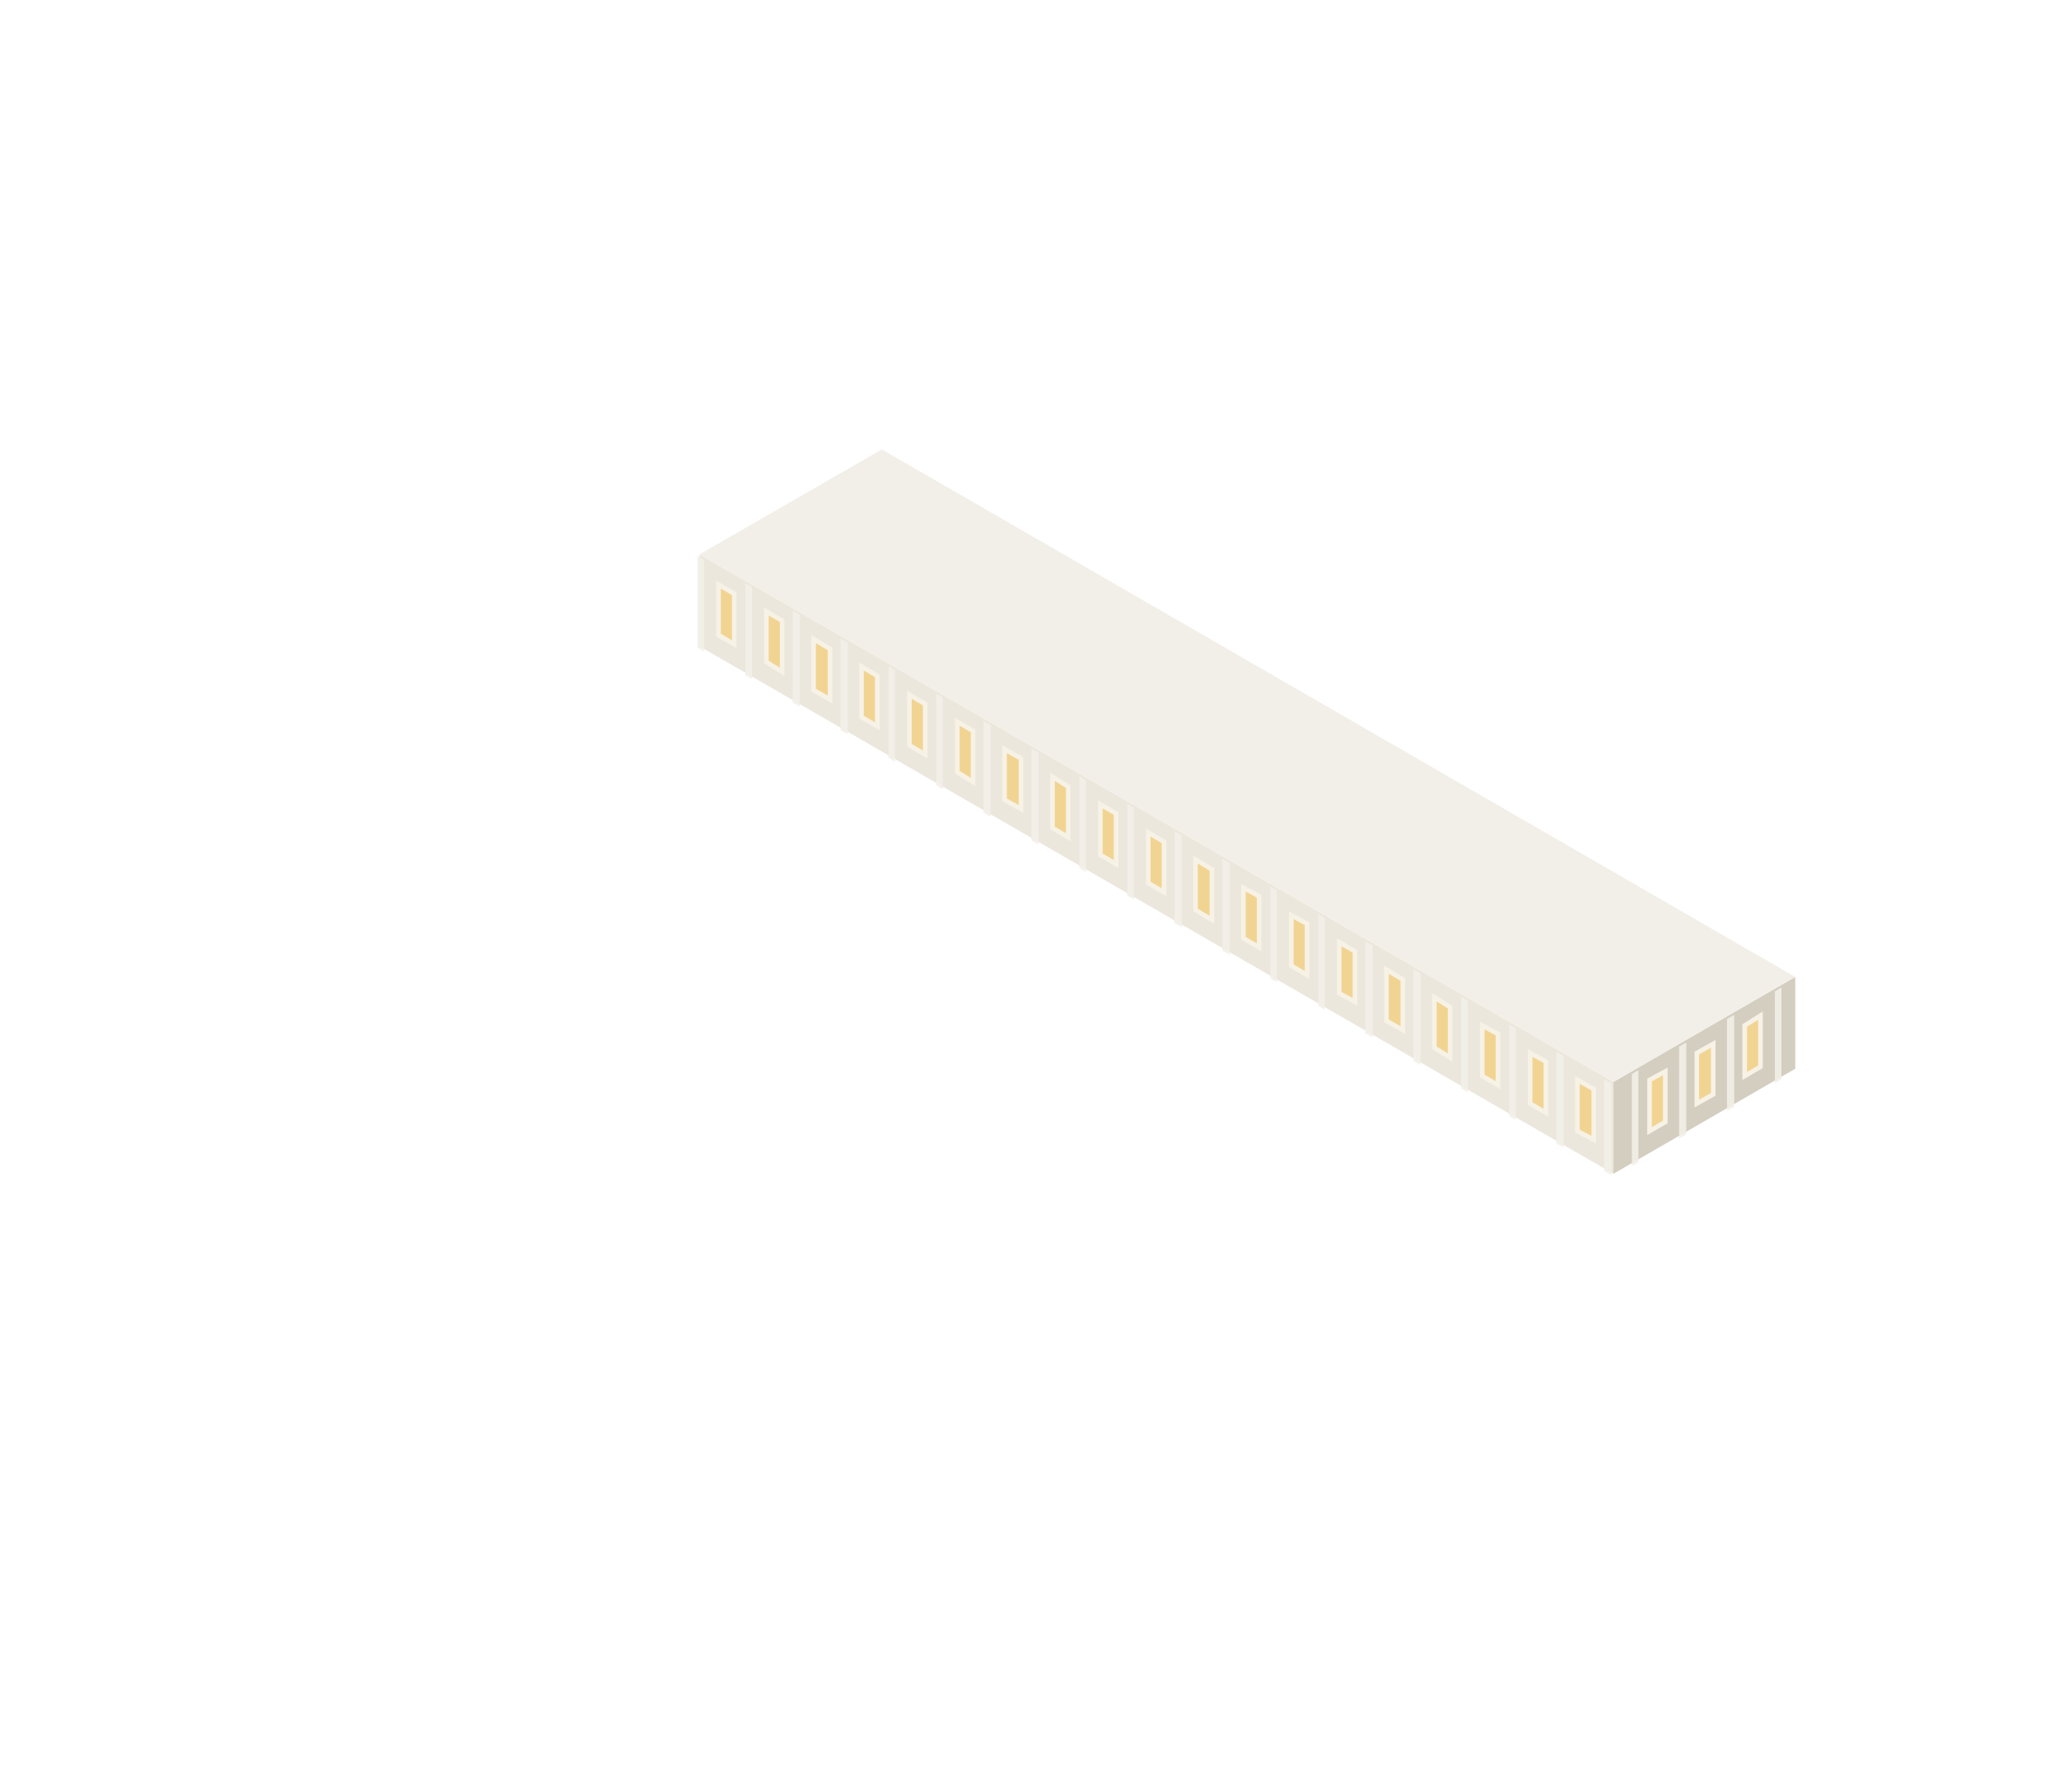
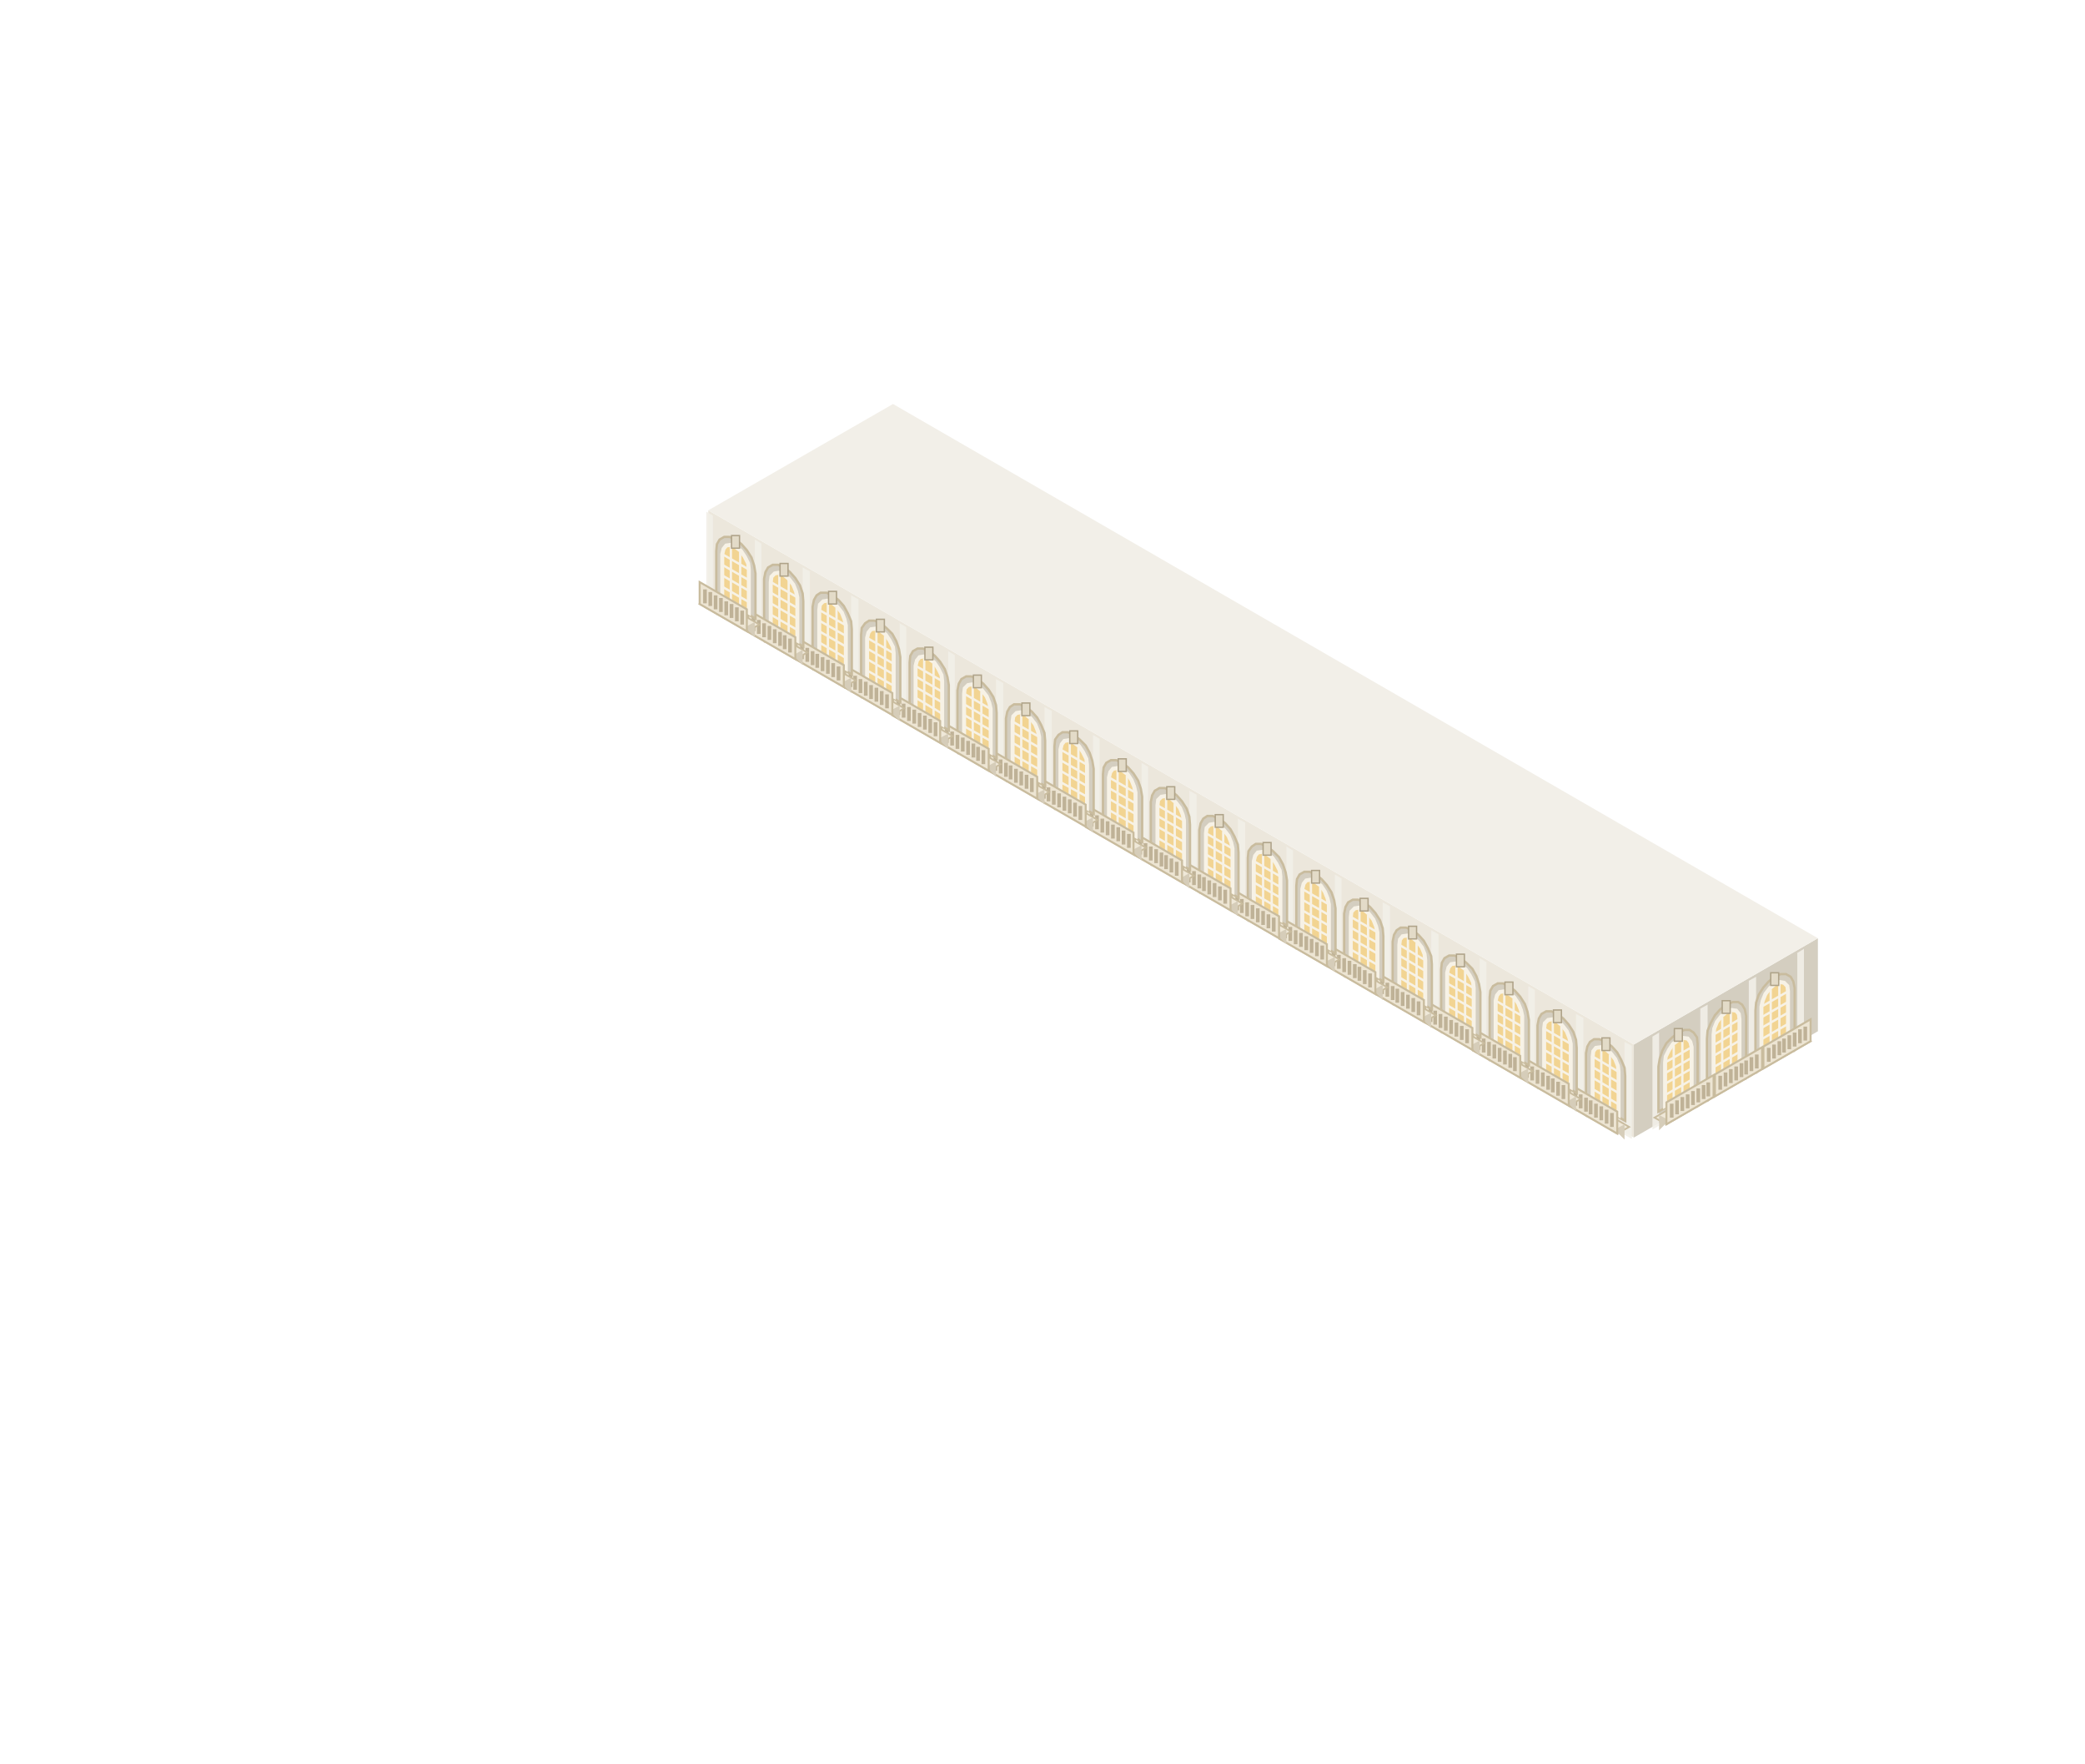
- <svg xmlns="http://www.w3.org/2000/svg" viewBox="7.5 -4.4 313.8 273.1" width="627.6" height="546.2">
+ <svg xmlns="http://www.w3.org/2000/svg" viewBox="7.5 3.3 313.8 265.4" width="627.6" height="530.8">
  <defs>
    <linearGradient id="iso-lit-glow" x1="0" y1="0" x2="0" y2="1">
      <stop offset="0" stop-color="#FFFFFF" stop-opacity="0.75" />
      <stop offset="1" stop-color="#FFFFFF" stop-opacity="0" />
    </linearGradient>
    <linearGradient id="iso-lit-l" x1="0" y1="0" x2="0" y2="1">
      <stop offset="0" stop-color="#FFF7DC" />
      <stop offset="1" stop-color="#FFD47E" />
    </linearGradient>
    <linearGradient id="iso-lit-r" x1="0" y1="0" x2="0" y2="1">
      <stop offset="0" stop-color="#FBE2A2" />
      <stop offset="1" stop-color="#ECB65A" />
    </linearGradient>
  </defs>
  <polygon points="253.4,174.5 114.1,94.1 114.1,80.1 253.4,160.5" fill="#ECE7DC" />
  <polygon points="253.1,174.7 252,174.1 252,160.1 253.1,160.7" fill="#F2EFE8" opacity="0.9" />
  <polygon points="245.8,170.5 244.7,169.9 244.7,155.9 245.8,156.5" fill="#F2EFE8" opacity="0.9" />
  <polygon points="238.5,166.3 237.5,165.7 237.5,151.7 238.5,152.3" fill="#F2EFE8" opacity="0.9" />
  <polygon points="231.2,162.1 230.2,161.5 230.2,147.5 231.2,148.1" fill="#F2EFE8" opacity="0.9" />
  <polygon points="224,157.9 222.9,157.3 222.9,143.3 224,143.9" fill="#F2EFE8" opacity="0.9" />
  <polygon points="216.7,153.7 215.6,153.1 215.6,139.1 216.7,139.7" fill="#F2EFE8" opacity="0.9" />
  <polygon points="209.4,149.5 208.4,148.9 208.4,134.9 209.4,135.5" fill="#F2EFE8" opacity="0.9" />
  <polygon points="202.1,145.3 201.1,144.7 201.1,130.7 202.1,131.3" fill="#F2EFE8" opacity="0.9" />
  <polygon points="194.9,141.1 193.8,140.5 193.8,126.5 194.9,127.1" fill="#F2EFE8" opacity="0.9" />
  <polygon points="187.6,136.9 186.5,136.3 186.5,122.3 187.6,122.9" fill="#F2EFE8" opacity="0.9" />
  <polygon points="180.3,132.7 179.3,132.1 179.3,118.1 180.3,118.7" fill="#F2EFE8" opacity="0.9" />
  <polygon points="173,128.5 172,127.9 172,113.9 173,114.5" fill="#F2EFE8" opacity="0.9" />
  <polygon points="165.8,124.3 164.7,123.7 164.7,109.7 165.8,110.3" fill="#F2EFE8" opacity="0.9" />
  <polygon points="158.5,120.1 157.4,119.5 157.4,105.5 158.5,106.1" fill="#F2EFE8" opacity="0.9" />
  <polygon points="151.2,115.9 150.2,115.3 150.2,101.3 151.2,101.9" fill="#F2EFE8" opacity="0.9" />
  <polygon points="143.9,111.7 142.9,111.1 142.9,97.1 143.9,97.7" fill="#F2EFE8" opacity="0.9" />
  <polygon points="136.7,107.5 135.6,106.9 135.6,92.9 136.7,93.5" fill="#F2EFE8" opacity="0.9" />
  <polygon points="129.4,103.3 128.3,102.7 128.3,88.7 129.4,89.3" fill="#F2EFE8" opacity="0.9" />
  <polygon points="122.1,99.1 121.1,98.5 121.1,84.5 122.1,85.1" fill="#F2EFE8" opacity="0.9" />
  <polygon points="114.8,94.9 113.8,94.3 113.8,80.3 114.8,80.9" fill="#F2EFE8" opacity="0.9" />
-   <polygon points="250.4,169.3 247.9,168 247.9,160.2 250.4,161.6" fill="#F2D492" stroke="#F7F2E6" stroke-width="0.7" />
-   <polygon points="243.1,165.2 240.7,163.8 240.7,156.1 243.1,157.4" fill="#F2D492" stroke="#F7F2E6" stroke-width="0.7" />
-   <polygon points="235.8,161 233.4,159.6 233.4,151.9 235.8,153.2" fill="#F2D492" stroke="#F7F2E6" stroke-width="0.7" />
-   <polygon points="228.5,156.8 226.1,155.3 226.1,147.6 228.5,149.1" fill="#F2D492" stroke="#F7F2E6" stroke-width="0.7" />
-   <polygon points="221.3,152.6 218.8,151.2 218.8,143.4 221.3,144.9" fill="#F2D492" stroke="#F7F2E6" stroke-width="0.7" />
-   <polygon points="214,148.3 211.6,147 211.6,139.2 214,140.6" fill="#F2D492" stroke="#F7F2E6" stroke-width="0.7" />
-   <polygon points="206.7,144.2 204.3,142.8 204.3,135.1 206.7,136.4" fill="#F2D492" stroke="#F7F2E6" stroke-width="0.7" />
-   <polygon points="199.4,140 197,138.6 197,130.9 199.4,132.2" fill="#F2D492" stroke="#F7F2E6" stroke-width="0.7" />
-   <polygon points="192.2,135.8 189.7,134.3 189.7,126.6 192.2,128.1" fill="#F2D492" stroke="#F7F2E6" stroke-width="0.7" />
-   <polygon points="184.9,131.6 182.5,130.2 182.5,122.5 184.9,123.9" fill="#F2D492" stroke="#F7F2E6" stroke-width="0.7" />
-   <polygon points="177.6,127.3 175.2,125.9 175.2,118.2 177.6,119.6" fill="#F2D492" stroke="#F7F2E6" stroke-width="0.7" />
-   <polygon points="170.3,123.2 167.9,121.8 167.9,114 170.3,115.5" fill="#F2D492" stroke="#F7F2E6" stroke-width="0.7" />
-   <polygon points="163.1,118.9 160.6,117.5 160.6,109.8 163.1,111.2" fill="#F2D492" stroke="#F7F2E6" stroke-width="0.7" />
-   <polygon points="155.8,114.8 153.4,113.3 153.4,105.6 155.8,107" fill="#F2D492" stroke="#F7F2E6" stroke-width="0.7" />
-   <polygon points="148.5,110.6 146.1,109.2 146.1,101.5 148.5,102.9" fill="#F2D492" stroke="#F7F2E6" stroke-width="0.7" />
-   <polygon points="141.2,106.3 138.8,104.9 138.8,97.2 141.2,98.6" fill="#F2D492" stroke="#F7F2E6" stroke-width="0.7" />
-   <polygon points="134,102.2 131.5,100.8 131.5,93 134,94.5" fill="#F2D492" stroke="#F7F2E6" stroke-width="0.7" />
-   <polygon points="126.7,98 124.3,96.5 124.3,88.8 126.7,90.2" fill="#F2D492" stroke="#F7F2E6" stroke-width="0.7" />
-   <polygon points="119.4,93.8 117,92.4 117,84.7 119.4,86.1" fill="#F2D492" stroke="#F7F2E6" stroke-width="0.7" />
+   <polygon points="252.1,172 246.2,168.6 246.2,161.8 246.4,160.8 246.8,160.1 247.4,159.7 248.2,159.7 249.2,160.1 250.1,160.8 250.9,161.7 251.5,162.8 252,164 252.1,165.2" fill="#D4CEC0" stroke="#C9BC9E" stroke-width="0.35" />
+   <polygon points="251.1,171.1 247.2,168.8 247.2,162.3 247.3,161.5 247.7,161 248.4,160.9 249.2,161.2 249.9,161.8 250.6,162.7 251,163.7 251.1,164.6" fill="#F2D492" stroke="#F7F2E6" stroke-width="0.6" />
+   <path d="M249.8 170.3V162M248.5 169.5V161.2M251.1 169.5L247.2 167.2M251.1 167.8L247.2 165.5M251.1 166.2L247.2 163.9M251.1 164.6L247.2 162.3" stroke="#F7F2E6" stroke-width="0.35" />
+   <rect x="248.6" y="159.5" width="1.2" height="1.9" fill="#E3DBC8" stroke="#AFA389" stroke-width="0.2" />
+   <polygon points="252.7,172.9 245.6,168.8 243.8,169.8 250.9,173.9" fill="#EFE8D8" stroke="#C9BC9E" stroke-width="0.25" />
+   <polygon points="250.5,173.3 252,172.5 252,174.8" fill="#D6CDB9" />
+   <polygon points="244.8,170 246.3,169.2 246.3,171.5" fill="#D6CDB9" />
+   <polygon points="250.9,173.9 243.8,169.8 243.8,166.5 250.9,170.6" fill="#EDE5D3" stroke="#C9BC9E" stroke-width="0.3" />
+   <path d="M250.1 172.9V170.8M249.3 172.4V170.3M248.5 171.9V169.8M247.7 171.5V169.4M246.9 171V168.9M246.2 170.6V168.5M245.4 170.1V168M244.6 169.7V167.6" stroke="#BFB297" stroke-width="0.55" />
+   <polygon points="244.8,167.8 238.9,164.4 238.9,157.6 239.1,156.6 239.5,155.9 240.2,155.5 241,155.5 241.9,155.9 242.8,156.6 243.6,157.5 244.3,158.6 244.7,159.8 244.8,161" fill="#D4CEC0" stroke="#C9BC9E" stroke-width="0.35" />
+   <polygon points="243.9,166.9 239.9,164.6 239.9,158.1 240,157.3 240.5,156.8 241.1,156.7 241.9,157 242.6,157.6 243.3,158.5 243.7,159.5 243.9,160.4" fill="#F2D492" stroke="#F7F2E6" stroke-width="0.6" />
+   <path d="M242.5 166.1V157.8M241.2 165.3V157M243.9 165.2L239.9 163M243.9 163.6L239.9 161.3M243.9 162L239.9 159.7M243.9 160.4L239.9 158.1" stroke="#F7F2E6" stroke-width="0.35" />
+   <rect x="241.3" y="155.3" width="1.2" height="1.9" fill="#E3DBC8" stroke="#AFA389" stroke-width="0.2" />
+   <polygon points="245.4,168.7 238.3,164.6 236.5,165.6 243.6,169.7" fill="#EFE8D8" stroke="#C9BC9E" stroke-width="0.25" />
+   <polygon points="243.3,169.1 244.7,168.3 244.7,170.6" fill="#D6CDB9" />
+   <polygon points="237.6,165.8 239,165 239,167.3" fill="#D6CDB9" />
+   <polygon points="243.6,169.7 236.5,165.6 236.5,162.3 243.6,166.4" fill="#EDE5D3" stroke="#C9BC9E" stroke-width="0.3" />
+   <path d="M242.8 168.7V166.6M242 168.2V166.1M241.2 167.7V165.6M240.5 167.3V165.2M239.7 166.8V164.7M238.9 166.4V164.3M238.1 165.9V163.8M237.3 165.5V163.4" stroke="#BFB297" stroke-width="0.55" />
+   <polygon points="237.6,163.6 231.7,160.2 231.7,153.4 231.8,152.4 232.2,151.7 232.9,151.3 233.7,151.3 234.6,151.7 235.5,152.4 236.3,153.3 237,154.4 237.4,155.6 237.6,156.8" fill="#D4CEC0" stroke="#C9BC9E" stroke-width="0.35" />
+   <polygon points="236.6,162.7 232.6,160.4 232.6,153.9 232.8,153.1 233.2,152.6 233.8,152.5 234.6,152.8 235.4,153.4 236,154.3 236.4,155.3 236.6,156.2" fill="#F2D492" stroke="#F7F2E6" stroke-width="0.6" />
+   <path d="M235.3 161.9V153.6M233.9 161.1V152.8M236.6 161.1L232.6 158.8M236.6 159.4L232.6 157.1M236.6 157.8L232.6 155.5M236.6 156.2L232.6 153.9" stroke="#F7F2E6" stroke-width="0.35" />
+   <rect x="234" y="151.1" width="1.2" height="1.9" fill="#E3DBC8" stroke="#AFA389" stroke-width="0.2" />
+   <polygon points="238.2,164.5 231.1,160.4 229.2,161.4 236.3,165.5" fill="#EFE8D8" stroke="#C9BC9E" stroke-width="0.25" />
+   <polygon points="236,164.9 237.5,164.1 237.5,166.4" fill="#D6CDB9" />
+   <polygon points="230.3,161.6 231.7,160.8 231.7,163.1" fill="#D6CDB9" />
+   <polygon points="236.3,165.5 229.2,161.4 229.2,158.1 236.3,162.2" fill="#EDE5D3" stroke="#C9BC9E" stroke-width="0.3" />
+   <path d="M235.5 164.5V162.4M234.8 164V161.9M234 163.5V161.4M233.2 163.1V161M232.4 162.6V160.5M231.6 162.2V160.1M230.8 161.7V159.6M230 161.3V159.2" stroke="#BFB297" stroke-width="0.55" />
+   <polygon points="230.3,159.4 224.4,156 224.4,149.2 224.5,148.2 224.9,147.5 225.6,147.1 226.4,147.1 227.3,147.5 228.2,148.2 229.1,149.1 229.7,150.2 230.1,151.4 230.3,152.6" fill="#D4CEC0" stroke="#C9BC9E" stroke-width="0.35" />
+   <polygon points="229.3,158.5 225.3,156.2 225.3,149.7 225.5,148.9 225.9,148.4 226.6,148.3 227.3,148.6 228.1,149.2 228.7,150.1 229.2,151.1 229.3,152" fill="#F2D492" stroke="#F7F2E6" stroke-width="0.6" />
+   <path d="M228 157.7V149.4M226.7 156.9V148.6M229.3 156.9L225.3 154.6M229.3 155.2L225.3 152.9M229.3 153.6L225.3 151.3M229.3 152L225.3 149.7" stroke="#F7F2E6" stroke-width="0.35" />
+   <rect x="226.7" y="146.9" width="1.2" height="1.9" fill="#E3DBC8" stroke="#AFA389" stroke-width="0.2" />
+   <polygon points="230.9,160.3 223.8,156.2 222,157.2 229.1,161.3" fill="#EFE8D8" stroke="#C9BC9E" stroke-width="0.25" />
+   <polygon points="228.7,160.7 230.2,159.9 230.2,162.2" fill="#D6CDB9" />
+   <polygon points="223,157.4 224.5,156.6 224.5,158.9" fill="#D6CDB9" />
+   <polygon points="229.1,161.3 222,157.2 222,153.9 229.1,158" fill="#EDE5D3" stroke="#C9BC9E" stroke-width="0.3" />
+   <path d="M228.3 160.3V158.2M227.5 159.8V157.7M226.7 159.3V157.2M225.9 158.9V156.8M225.1 158.4V156.3M224.3 158V155.9M223.5 157.5V155.4M222.8 157.1V155" stroke="#BFB297" stroke-width="0.55" />
+   <polygon points="223,155.2 217.1,151.8 217.1,145 217.3,144 217.7,143.3 218.3,142.9 219.1,142.9 220.1,143.3 221,144 221.8,144.9 222.4,146 222.9,147.2 223,148.4" fill="#D4CEC0" stroke="#C9BC9E" stroke-width="0.35" />
+   <polygon points="222,154.3 218.1,152 218.1,145.5 218.2,144.7 218.6,144.2 219.3,144.1 220.1,144.4 220.8,145 221.5,145.9 221.9,146.9 222,147.8" fill="#F2D492" stroke="#F7F2E6" stroke-width="0.6" />
+   <path d="M220.7 153.5V145.2M219.4 152.7V144.4M222 152.7L218.1 150.4M222 151L218.1 148.7M222 149.4L218.1 147.1M222 147.8L218.1 145.5" stroke="#F7F2E6" stroke-width="0.35" />
+   <rect x="219.5" y="142.7" width="1.2" height="1.9" fill="#E3DBC8" stroke="#AFA389" stroke-width="0.2" />
+   <polygon points="223.6,156.1 216.5,152 214.7,153 221.8,157.1" fill="#EFE8D8" stroke="#C9BC9E" stroke-width="0.25" />
+   <polygon points="221.4,156.5 222.9,155.7 222.9,158" fill="#D6CDB9" />
+   <polygon points="215.7,153.2 217.2,152.4 217.2,154.7" fill="#D6CDB9" />
+   <polygon points="221.8,157.1 214.7,153 214.7,149.7 221.8,153.8" fill="#EDE5D3" stroke="#C9BC9E" stroke-width="0.3" />
+   <path d="M221 156.1V154M220.2 155.6V153.5M219.4 155.1V153M218.6 154.7V152.6M217.8 154.2V152.1M217.1 153.8V151.7M216.3 153.3V151.2M215.5 152.9V150.8" stroke="#BFB297" stroke-width="0.55" />
+   <polygon points="215.7,151 209.8,147.6 209.8,140.8 210,139.8 210.4,139.1 211.1,138.7 211.9,138.7 212.8,139.1 213.7,139.8 214.5,140.7 215.2,141.8 215.6,143 215.7,144.2" fill="#D4CEC0" stroke="#C9BC9E" stroke-width="0.35" />
+   <polygon points="214.8,150.1 210.8,147.8 210.8,141.3 210.9,140.5 211.4,140 212,139.9 212.8,140.2 213.5,140.8 214.2,141.7 214.6,142.7 214.8,143.6" fill="#F2D492" stroke="#F7F2E6" stroke-width="0.6" />
+   <path d="M213.4 149.3V141M212.1 148.5V140.2M214.8 148.5L210.8 146.2M214.8 146.8L210.8 144.5M214.8 145.2L210.8 142.9M214.8 143.6L210.8 141.3" stroke="#F7F2E6" stroke-width="0.35" />
+   <rect x="212.2" y="138.5" width="1.2" height="1.9" fill="#E3DBC8" stroke="#AFA389" stroke-width="0.2" />
+   <polygon points="216.3,151.9 209.2,147.8 207.4,148.8 214.5,152.9" fill="#EFE8D8" stroke="#C9BC9E" stroke-width="0.25" />
+   <polygon points="214.2,152.3 215.6,151.5 215.6,153.8" fill="#D6CDB9" />
+   <polygon points="208.5,149 209.9,148.2 209.9,150.5" fill="#D6CDB9" />
+   <polygon points="214.5,152.9 207.4,148.8 207.4,145.5 214.5,149.6" fill="#EDE5D3" stroke="#C9BC9E" stroke-width="0.3" />
+   <path d="M213.7 151.9V149.8M212.9 151.4V149.3M212.1 150.9V148.8M211.4 150.5V148.4M210.6 150V147.9M209.8 149.6V147.5M209 149.1V147M208.2 148.7V146.6" stroke="#BFB297" stroke-width="0.55" />
+   <polygon points="208.5,146.8 202.6,143.4 202.6,136.6 202.7,135.6 203.1,134.9 203.8,134.5 204.6,134.5 205.5,134.9 206.4,135.6 207.2,136.5 207.9,137.6 208.3,138.8 208.5,140" fill="#D4CEC0" stroke="#C9BC9E" stroke-width="0.35" />
+   <polygon points="207.5,145.9 203.5,143.6 203.5,137.1 203.7,136.3 204.1,135.8 204.7,135.7 205.5,136 206.3,136.6 206.9,137.5 207.3,138.5 207.5,139.4" fill="#F2D492" stroke="#F7F2E6" stroke-width="0.6" />
+   <path d="M206.2 145.1V136.8M204.8 144.3V136M207.5 144.2L203.5 142M207.5 142.6L203.5 140.3M207.5 141L203.5 138.7M207.5 139.4L203.5 137.1" stroke="#F7F2E6" stroke-width="0.35" />
+   <rect x="204.9" y="134.3" width="1.2" height="1.9" fill="#E3DBC8" stroke="#AFA389" stroke-width="0.2" />
+   <polygon points="209.1,147.7 202,143.6 200.1,144.6 207.2,148.7" fill="#EFE8D8" stroke="#C9BC9E" stroke-width="0.25" />
+   <polygon points="206.9,148.1 208.4,147.3 208.4,149.6" fill="#D6CDB9" />
+   <polygon points="201.2,144.8 202.6,144 202.6,146.3" fill="#D6CDB9" />
+   <polygon points="207.2,148.7 200.1,144.6 200.1,141.3 207.2,145.4" fill="#EDE5D3" stroke="#C9BC9E" stroke-width="0.3" />
+   <path d="M206.5 147.7V145.6M205.7 147.2V145.1M204.9 146.7V144.6M204.1 146.3V144.2M203.3 145.8V143.7M202.5 145.4V143.3M201.7 144.9V142.8M200.9 144.5V142.4" stroke="#BFB297" stroke-width="0.55" />
+   <polygon points="201.2,142.6 195.3,139.2 195.3,132.4 195.4,131.4 195.9,130.7 196.5,130.3 197.3,130.3 198.2,130.7 199.1,131.4 200,132.3 200.6,133.4 201,134.6 201.2,135.8" fill="#D4CEC0" stroke="#C9BC9E" stroke-width="0.35" />
+   <polygon points="200.2,141.7 196.2,139.4 196.2,132.9 196.4,132.1 196.8,131.6 197.5,131.5 198.2,131.8 199,132.4 199.6,133.3 200.1,134.3 200.2,135.2" fill="#F2D492" stroke="#F7F2E6" stroke-width="0.6" />
+   <path d="M198.9 140.9V132.6M197.6 140.1V131.8M200.2 140.1L196.2 137.8M200.2 138.4L196.2 136.1M200.2 136.8L196.2 134.5M200.2 135.2L196.2 132.9" stroke="#F7F2E6" stroke-width="0.35" />
+   <rect x="197.6" y="130.1" width="1.2" height="1.9" fill="#E3DBC8" stroke="#AFA389" stroke-width="0.2" />
+   <polygon points="201.8,143.5 194.7,139.4 192.9,140.4 200,144.5" fill="#EFE8D8" stroke="#C9BC9E" stroke-width="0.25" />
+   <polygon points="199.6,143.9 201.1,143.1 201.1,145.4" fill="#D6CDB9" />
+   <polygon points="193.9,140.6 195.4,139.8 195.4,142.1" fill="#D6CDB9" />
+   <polygon points="200,144.5 192.9,140.4 192.9,137.1 200,141.2" fill="#EDE5D3" stroke="#C9BC9E" stroke-width="0.3" />
+   <path d="M199.2 143.5V141.4M198.4 143V140.9M197.6 142.5V140.4M196.8 142.1V140M196 141.6V139.5M195.2 141.2V139.1M194.4 140.7V138.6M193.7 140.3V138.2" stroke="#BFB297" stroke-width="0.55" />
+   <polygon points="193.9,138.4 188,135 188,128.2 188.2,127.2 188.6,126.5 189.2,126.1 190,126.1 191,126.5 191.9,127.2 192.7,128.1 193.3,129.2 193.8,130.4 193.9,131.6" fill="#D4CEC0" stroke="#C9BC9E" stroke-width="0.35" />
+   <polygon points="193,137.5 189,135.2 189,128.7 189.1,127.9 189.6,127.4 190.2,127.3 191,127.6 191.7,128.2 192.4,129.1 192.8,130.1 193,131" fill="#F2D492" stroke="#F7F2E6" stroke-width="0.6" />
+   <path d="M191.6 136.7V128.4M190.3 135.9V127.6M193 135.9L189 133.6M193 134.2L189 131.9M193 132.6L189 130.3M193 131L189 128.7" stroke="#F7F2E6" stroke-width="0.35" />
+   <rect x="190.4" y="125.9" width="1.2" height="1.9" fill="#E3DBC8" stroke="#AFA389" stroke-width="0.2" />
+   <polygon points="194.5,139.3 187.4,135.2 185.6,136.2 192.7,140.3" fill="#EFE8D8" stroke="#C9BC9E" stroke-width="0.25" />
+   <polygon points="192.3,139.7 193.8,138.9 193.8,141.2" fill="#D6CDB9" />
+   <polygon points="186.6,136.4 188.1,135.6 188.1,137.9" fill="#D6CDB9" />
+   <polygon points="192.7,140.3 185.6,136.2 185.6,132.9 192.7,137" fill="#EDE5D3" stroke="#C9BC9E" stroke-width="0.3" />
+   <path d="M191.9 139.3V137.2M191.1 138.8V136.7M190.3 138.3V136.2M189.5 137.9V135.8M188.7 137.4V135.3M188 137V134.9M187.2 136.5V134.4M186.4 136.1V134" stroke="#BFB297" stroke-width="0.55" />
+   <polygon points="186.6,134.2 180.7,130.8 180.7,124 180.9,123 181.3,122.3 182,121.9 182.8,121.9 183.7,122.3 184.6,123 185.4,123.9 186.1,125 186.5,126.2 186.6,127.4" fill="#D4CEC0" stroke="#C9BC9E" stroke-width="0.35" />
+   <polygon points="185.7,133.3 181.7,131 181.7,124.5 181.8,123.7 182.3,123.2 182.9,123.1 183.7,123.4 184.4,124 185.1,124.9 185.5,125.9 185.7,126.8" fill="#F2D492" stroke="#F7F2E6" stroke-width="0.6" />
+   <path d="M184.3 132.5V124.2M183 131.7V123.4M185.7 131.7L181.7 129.4M185.7 130L181.7 127.7M185.7 128.4L181.7 126.1M185.7 126.8L181.7 124.5" stroke="#F7F2E6" stroke-width="0.35" />
+   <rect x="183.1" y="121.7" width="1.2" height="1.9" fill="#E3DBC8" stroke="#AFA389" stroke-width="0.2" />
+   <polygon points="187.2,135.1 180.1,131 178.3,132 185.4,136.1" fill="#EFE8D8" stroke="#C9BC9E" stroke-width="0.25" />
+   <polygon points="185.1,135.5 186.5,134.7 186.5,137" fill="#D6CDB9" />
+   <polygon points="179.4,132.2 180.8,131.4 180.8,133.7" fill="#D6CDB9" />
+   <polygon points="185.4,136.1 178.3,132 178.3,128.7 185.4,132.8" fill="#EDE5D3" stroke="#C9BC9E" stroke-width="0.3" />
+   <path d="M184.6 135.1V133M183.8 134.6V132.5M183 134.1V132M182.3 133.7V131.6M181.5 133.2V131.1M180.7 132.8V130.7M179.9 132.3V130.2M179.1 131.9V129.8" stroke="#BFB297" stroke-width="0.55" />
+   <polygon points="179.4,130 173.5,126.6 173.5,119.8 173.6,118.8 174,118.1 174.7,117.7 175.5,117.7 176.4,118.1 177.3,118.8 178.1,119.7 178.8,120.8 179.2,122 179.4,123.2" fill="#D4CEC0" stroke="#C9BC9E" stroke-width="0.35" />
+   <polygon points="178.4,129.1 174.4,126.8 174.4,120.3 174.6,119.5 175,119 175.6,118.9 176.4,119.2 177.2,119.8 177.8,120.7 178.2,121.7 178.4,122.6" fill="#F2D492" stroke="#F7F2E6" stroke-width="0.6" />
+   <path d="M177.1 128.3V120M175.7 127.5V119.2M178.4 127.5L174.4 125.2M178.4 125.8L174.4 123.5M178.4 124.2L174.4 121.9M178.4 122.6L174.4 120.3" stroke="#F7F2E6" stroke-width="0.35" />
+   <rect x="175.8" y="117.5" width="1.2" height="1.9" fill="#E3DBC8" stroke="#AFA389" stroke-width="0.2" />
+   <polygon points="180,130.9 172.9,126.8 171,127.8 178.1,131.9" fill="#EFE8D8" stroke="#C9BC9E" stroke-width="0.25" />
+   <polygon points="177.8,131.3 179.3,130.5 179.3,132.8" fill="#D6CDB9" />
+   <polygon points="172.1,128 173.6,127.2 173.6,129.5" fill="#D6CDB9" />
+   <polygon points="178.1,131.9 171,127.8 171,124.5 178.1,128.6" fill="#EDE5D3" stroke="#C9BC9E" stroke-width="0.3" />
+   <path d="M177.4 130.9V128.8M176.6 130.4V128.3M175.8 129.9V127.8M175 129.5V127.4M174.2 129V126.9M173.4 128.6V126.5M172.6 128.1V126M171.8 127.7V125.6" stroke="#BFB297" stroke-width="0.55" />
+   <polygon points="172.1,125.8 166.2,122.4 166.2,115.6 166.3,114.6 166.8,113.9 167.4,113.5 168.2,113.5 169.1,113.9 170,114.6 170.9,115.5 171.5,116.6 171.9,117.8 172.1,119" fill="#D4CEC0" stroke="#C9BC9E" stroke-width="0.35" />
+   <polygon points="171.1,124.9 167.1,122.6 167.1,116.1 167.3,115.3 167.7,114.8 168.4,114.7 169.1,115 169.9,115.6 170.5,116.5 171,117.5 171.1,118.4" fill="#F2D492" stroke="#F7F2E6" stroke-width="0.6" />
+   <path d="M169.8 124.1V115.8M168.5 123.3V115M171.1 123.2L167.1 121M171.1 121.6L167.1 119.3M171.1 120L167.1 117.7M171.1 118.4L167.1 116.1" stroke="#F7F2E6" stroke-width="0.35" />
+   <rect x="168.5" y="113.3" width="1.2" height="1.9" fill="#E3DBC8" stroke="#AFA389" stroke-width="0.2" />
+   <polygon points="172.7,126.7 165.6,122.6 163.8,123.6 170.9,127.7" fill="#EFE8D8" stroke="#C9BC9E" stroke-width="0.25" />
+   <polygon points="170.5,127.1 172,126.3 172,128.6" fill="#D6CDB9" />
+   <polygon points="164.8,123.8 166.3,123 166.3,125.3" fill="#D6CDB9" />
+   <polygon points="170.9,127.7 163.8,123.6 163.8,120.3 170.9,124.4" fill="#EDE5D3" stroke="#C9BC9E" stroke-width="0.3" />
+   <path d="M170.1 126.7V124.6M169.3 126.2V124.1M168.5 125.7V123.6M167.7 125.3V123.2M166.9 124.8V122.7M166.1 124.4V122.3M165.3 123.9V121.8M164.6 123.5V121.4" stroke="#BFB297" stroke-width="0.55" />
+   <polygon points="164.8,121.6 158.9,118.2 158.9,111.4 159.1,110.4 159.5,109.7 160.1,109.3 161,109.3 161.9,109.7 162.8,110.4 163.6,111.3 164.2,112.4 164.7,113.6 164.8,114.8" fill="#D4CEC0" stroke="#C9BC9E" stroke-width="0.35" />
+   <polygon points="163.9,120.7 159.9,118.4 159.9,111.9 160,111.1 160.5,110.6 161.1,110.5 161.9,110.8 162.6,111.4 163.3,112.3 163.7,113.3 163.9,114.2" fill="#F2D492" stroke="#F7F2E6" stroke-width="0.6" />
+   <path d="M162.5 119.9V111.6M161.2 119.1V110.8M163.9 119.1L159.9 116.8M163.9 117.4L159.9 115.1M163.9 115.8L159.9 113.5M163.9 114.2L159.9 111.9" stroke="#F7F2E6" stroke-width="0.35" />
+   <rect x="161.3" y="109.1" width="1.2" height="1.9" fill="#E3DBC8" stroke="#AFA389" stroke-width="0.2" />
+   <polygon points="165.4,122.5 158.3,118.4 156.5,119.4 163.6,123.5" fill="#EFE8D8" stroke="#C9BC9E" stroke-width="0.25" />
+   <polygon points="163.2,122.9 164.7,122.1 164.7,124.4" fill="#D6CDB9" />
+   <polygon points="157.5,119.6 159,118.8 159,121.1" fill="#D6CDB9" />
+   <polygon points="163.6,123.5 156.5,119.4 156.5,116.1 163.6,120.2" fill="#EDE5D3" stroke="#C9BC9E" stroke-width="0.3" />
+   <path d="M162.8 122.5V120.4M162 122V119.9M161.2 121.5V119.4M160.4 121.1V119M159.6 120.6V118.5M158.9 120.2V118.1M158.1 119.7V117.6M157.3 119.3V117.2" stroke="#BFB297" stroke-width="0.55" />
+   <polygon points="157.5,117.4 151.6,114 151.6,107.2 151.8,106.2 152.2,105.5 152.9,105.1 153.7,105.1 154.6,105.5 155.5,106.2 156.3,107.1 157,108.2 157.4,109.4 157.5,110.6" fill="#D4CEC0" stroke="#C9BC9E" stroke-width="0.35" />
+   <polygon points="156.6,116.5 152.6,114.2 152.6,107.7 152.7,106.9 153.2,106.4 153.8,106.3 154.6,106.6 155.3,107.2 156,108.1 156.4,109.1 156.6,110" fill="#F2D492" stroke="#F7F2E6" stroke-width="0.6" />
+   <path d="M155.2 115.7V107.4M153.9 114.9V106.6M156.6 114.8L152.6 112.6M156.6 113.2L152.6 110.9M156.6 111.6L152.6 109.3M156.6 110L152.6 107.7" stroke="#F7F2E6" stroke-width="0.35" />
+   <rect x="154" y="104.9" width="1.2" height="1.9" fill="#E3DBC8" stroke="#AFA389" stroke-width="0.2" />
+   <polygon points="158.1,118.3 151,114.2 149.2,115.2 156.3,119.3" fill="#EFE8D8" stroke="#C9BC9E" stroke-width="0.25" />
+   <polygon points="156,118.7 157.4,117.9 157.4,120.2" fill="#D6CDB9" />
+   <polygon points="150.3,115.4 151.7,114.6 151.7,116.9" fill="#D6CDB9" />
+   <polygon points="156.3,119.3 149.2,115.2 149.2,111.9 156.3,116" fill="#EDE5D3" stroke="#C9BC9E" stroke-width="0.3" />
+   <path d="M155.5 118.3V116.2M154.7 117.8V115.7M154 117.3V115.2M153.2 116.9V114.8M152.4 116.4V114.3M151.6 116V113.9M150.8 115.5V113.4M150 115.1V113" stroke="#BFB297" stroke-width="0.55" />
+   <polygon points="150.3,113.2 144.4,109.8 144.4,103 144.5,102 144.9,101.3 145.6,100.9 146.4,100.9 147.3,101.3 148.2,102 149,102.9 149.7,104 150.1,105.2 150.3,106.4" fill="#D4CEC0" stroke="#C9BC9E" stroke-width="0.35" />
+   <polygon points="149.3,112.3 145.3,110 145.3,103.5 145.5,102.7 145.9,102.2 146.5,102.1 147.3,102.4 148.1,103 148.7,103.9 149.2,104.9 149.3,105.8" fill="#F2D492" stroke="#F7F2E6" stroke-width="0.6" />
+   <path d="M148 111.5V103.2M146.6 110.7V102.4M149.3 110.7L145.3 108.3M149.3 109L145.3 106.7M149.3 107.4L145.3 105.1M149.3 105.8L145.3 103.5" stroke="#F7F2E6" stroke-width="0.35" />
+   <rect x="146.7" y="100.7" width="1.2" height="1.9" fill="#E3DBC8" stroke="#AFA389" stroke-width="0.2" />
+   <polygon points="150.9,114.1 143.8,110 141.9,111 149,115.1" fill="#EFE8D8" stroke="#C9BC9E" stroke-width="0.25" />
+   <polygon points="148.7,114.5 150.2,113.7 150.2,116" fill="#D6CDB9" />
+   <polygon points="143,111.2 144.5,110.4 144.5,112.7" fill="#D6CDB9" />
+   <polygon points="149,115.1 141.9,111 141.9,107.7 149,111.8" fill="#EDE5D3" stroke="#C9BC9E" stroke-width="0.3" />
+   <path d="M148.3 114.1V112M147.5 113.6V111.5M146.7 113.1V111M145.9 112.7V110.6M145.1 112.2V110.1M144.3 111.8V109.7M143.5 111.3V109.2M142.7 110.9V108.8" stroke="#BFB297" stroke-width="0.55" />
+   <polygon points="143,109 137.1,105.6 137.1,98.8 137.2,97.8 137.7,97.1 138.3,96.7 139.1,96.7 140,97.1 140.9,97.8 141.8,98.7 142.4,99.8 142.8,101 143,102.2" fill="#D4CEC0" stroke="#C9BC9E" stroke-width="0.35" />
+   <polygon points="142,108.1 138,105.8 138,99.3 138.2,98.5 138.6,98 139.3,97.9 140,98.2 140.8,98.8 141.4,99.7 141.9,100.7 142,101.6" fill="#F2D492" stroke="#F7F2E6" stroke-width="0.6" />
+   <path d="M140.7 107.3V99M139.4 106.5V98.2M142 106.5L138 104.2M142 104.8L138 102.5M142 103.2L138 100.9M142 101.6L138 99.3" stroke="#F7F2E6" stroke-width="0.35" />
+   <rect x="139.4" y="96.5" width="1.2" height="1.9" fill="#E3DBC8" stroke="#AFA389" stroke-width="0.2" />
+   <polygon points="143.6,109.9 136.5,105.8 134.7,106.8 141.8,110.9" fill="#EFE8D8" stroke="#C9BC9E" stroke-width="0.25" />
+   <polygon points="141.4,110.3 142.9,109.5 142.9,111.8" fill="#D6CDB9" />
+   <polygon points="135.7,107 137.2,106.2 137.2,108.5" fill="#D6CDB9" />
+   <polygon points="141.8,110.9 134.7,106.8 134.7,103.5 141.8,107.6" fill="#EDE5D3" stroke="#C9BC9E" stroke-width="0.3" />
+   <path d="M141 109.9V107.8M140.2 109.4V107.3M139.4 108.9V106.8M138.6 108.5V106.4M137.8 108V105.9M137 107.6V105.5M136.2 107.1V105M135.5 106.7V104.6" stroke="#BFB297" stroke-width="0.55" />
+   <polygon points="135.7,104.8 129.8,101.4 129.8,94.6 130,93.6 130.4,92.9 131,92.5 131.9,92.5 132.8,92.9 133.7,93.6 134.5,94.5 135.1,95.6 135.6,96.8 135.7,98" fill="#D4CEC0" stroke="#C9BC9E" stroke-width="0.35" />
+   <polygon points="134.8,103.9 130.8,101.6 130.8,95.1 130.9,94.3 131.4,93.8 132,93.7 132.8,94 133.5,94.6 134.2,95.5 134.6,96.5 134.8,97.4" fill="#F2D492" stroke="#F7F2E6" stroke-width="0.6" />
+   <path d="M133.4 103.1V94.8M132.1 102.3V94M134.8 102.3L130.8 100M134.8 100.6L130.8 98.3M134.8 99L130.8 96.7M134.8 97.4L130.8 95.1" stroke="#F7F2E6" stroke-width="0.35" />
+   <rect x="132.2" y="92.3" width="1.2" height="1.9" fill="#E3DBC8" stroke="#AFA389" stroke-width="0.2" />
+   <polygon points="136.3,105.7 129.2,101.6 127.4,102.6 134.5,106.7" fill="#EFE8D8" stroke="#C9BC9E" stroke-width="0.25" />
+   <polygon points="134.1,106.1 135.6,105.3 135.6,107.6" fill="#D6CDB9" />
+   <polygon points="128.4,102.8 129.9,102 129.9,104.3" fill="#D6CDB9" />
+   <polygon points="134.5,106.7 127.4,102.6 127.4,99.3 134.5,103.4" fill="#EDE5D3" stroke="#C9BC9E" stroke-width="0.3" />
+   <path d="M133.7 105.7V103.6M132.9 105.2V103.1M132.1 104.7V102.6M131.3 104.3V102.2M130.5 103.8V101.7M129.8 103.4V101.3M129 102.9V100.8M128.2 102.5V100.4" stroke="#BFB297" stroke-width="0.55" />
+   <polygon points="128.4,100.6 122.5,97.2 122.5,90.4 122.7,89.4 123.1,88.7 123.8,88.3 124.6,88.3 125.5,88.7 126.4,89.4 127.2,90.3 127.9,91.4 128.3,92.6 128.4,93.8" fill="#D4CEC0" stroke="#C9BC9E" stroke-width="0.35" />
+   <polygon points="127.5,99.7 123.5,97.4 123.5,90.9 123.6,90.1 124.1,89.6 124.7,89.5 125.5,89.8 126.2,90.4 126.9,91.3 127.3,92.3 127.5,93.2" fill="#F2D492" stroke="#F7F2E6" stroke-width="0.6" />
+   <path d="M126.2 98.9V90.6M124.8 98.1V89.8M127.5 98.1L123.5 95.8M127.5 96.4L123.5 94.1M127.5 94.8L123.5 92.5M127.5 93.2L123.5 90.9" stroke="#F7F2E6" stroke-width="0.35" />
+   <rect x="124.9" y="88.1" width="1.2" height="1.9" fill="#E3DBC8" stroke="#AFA389" stroke-width="0.2" />
+   <polygon points="129,101.5 121.9,97.4 120.1,98.4 127.2,102.5" fill="#EFE8D8" stroke="#C9BC9E" stroke-width="0.25" />
+   <polygon points="126.9,101.9 128.3,101.1 128.3,103.4" fill="#D6CDB9" />
+   <polygon points="121.2,98.6 122.6,97.8 122.6,100.1" fill="#D6CDB9" />
+   <polygon points="127.2,102.5 120.1,98.4 120.1,95.1 127.2,99.2" fill="#EDE5D3" stroke="#C9BC9E" stroke-width="0.3" />
+   <path d="M126.4 101.5V99.4M125.6 101V98.9M124.9 100.5V98.4M124.1 100.1V98M123.3 99.6V97.5M122.5 99.2V97.1M121.7 98.7V96.6M120.9 98.3V96.2" stroke="#BFB297" stroke-width="0.55" />
+   <polygon points="121.2,96.4 115.3,93 115.3,86.2 115.4,85.2 115.8,84.5 116.5,84.1 117.3,84.1 118.2,84.5 119.1,85.2 119.9,86.1 120.6,87.2 121,88.4 121.2,89.6" fill="#D4CEC0" stroke="#C9BC9E" stroke-width="0.35" />
+   <polygon points="120.2,95.5 116.2,93.2 116.2,86.7 116.4,85.9 116.8,85.4 117.5,85.3 118.2,85.6 119,86.2 119.6,87.1 120.1,88.1 120.2,89" fill="#F2D492" stroke="#F7F2E6" stroke-width="0.6" />
+   <path d="M118.9 94.7V86.4M117.5 93.9V85.6M120.2 93.9L116.2 91.6M120.2 92.2L116.2 89.9M120.2 90.6L116.2 88.3M120.2 89L116.2 86.7" stroke="#F7F2E6" stroke-width="0.35" />
+   <rect x="117.6" y="83.9" width="1.2" height="1.9" fill="#E3DBC8" stroke="#AFA389" stroke-width="0.2" />
+   <polygon points="121.8,97.3 114.7,93.2 112.8,94.2 119.9,98.3" fill="#EFE8D8" stroke="#C9BC9E" stroke-width="0.25" />
+   <polygon points="119.6,97.7 121.1,96.9 121.1,99.2" fill="#D6CDB9" />
+   <polygon points="113.9,94.4 115.4,93.6 115.4,95.9" fill="#D6CDB9" />
+   <polygon points="119.9,98.3 112.8,94.2 112.8,90.9 119.9,95" fill="#EDE5D3" stroke="#C9BC9E" stroke-width="0.3" />
+   <path d="M119.2 97.3V95.2M118.4 96.8V94.7M117.6 96.3V94.2M116.8 95.9V93.8M116 95.4V93.3M115.2 95V92.9M114.4 94.5V92.4M113.6 94.1V92" stroke="#BFB297" stroke-width="0.55" />
  <polygon points="281.1,158.5 253.4,174.5 253.4,160.5 281.1,144.5" fill="#D4CEC0" />
  <polygon points="279,160.1 278,160.7 278,146.7 279,146.1" fill="#F2EFE8" opacity="0.9" />
  <polygon points="271.8,164.3 270.7,164.9 270.7,150.9 271.8,150.3" fill="#F2EFE8" opacity="0.9" />
  <polygon points="264.5,168.5 263.4,169.1 263.4,155.1 264.5,154.5" fill="#F2EFE8" opacity="0.9" />
  <polygon points="257.2,172.7 256.2,173.3 256.2,159.3 257.2,158.7" fill="#F2EFE8" opacity="0.9" />
-   <polygon points="275.8,158.2 273.4,159.6 273.4,151.9 275.8,150.4" fill="#F2D492" stroke="#F7F2E6" stroke-width="0.7" />
-   <polygon points="268.6,162.4 266.1,163.8 266.1,156.1 268.6,154.7" fill="#F2D492" stroke="#F7F2E6" stroke-width="0.7" />
-   <polygon points="261.3,166.6 258.9,168 258.9,160.2 261.3,158.9" fill="#F2D492" stroke="#F7F2E6" stroke-width="0.7" />
+   <polygon points="277.6,158.8 271.7,162.2 271.7,155.4 271.8,154.2 272.2,153 272.9,151.9 273.7,151 274.6,150.3 275.5,149.9 276.3,149.9 277,150.3 277.4,151 277.6,152" fill="#D4CEC0" stroke="#C9BC9E" stroke-width="0.35" />
+   <polygon points="276.6,159 272.6,161.3 272.6,154.8 272.8,153.9 273.2,152.9 273.9,152 274.6,151.4 275.4,151.1 276,151.2 276.5,151.7 276.6,152.5" fill="#F2D492" stroke="#F7F2E6" stroke-width="0.6" />
+   <path d="M275.3 159.7V151.4M274 160.5V152.2M276.6 157.4L272.6 159.7M276.6 155.7L272.6 158M276.6 154.1L272.6 156.4M276.6 152.5L272.6 154.8" stroke="#F7F2E6" stroke-width="0.35" />
+   <rect x="274" y="149.7" width="1.2" height="1.9" fill="#E3DBC8" stroke="#AFA389" stroke-width="0.2" />
+   <polygon points="278.2,159 271.1,163.1 272.9,164.1 280,160" fill="#EFE8D8" stroke="#C9BC9E" stroke-width="0.25" />
+   <polygon points="278.9,160.2 277.5,159.4 277.5,161.7" fill="#D6CDB9" />
+   <polygon points="273.2,163.5 271.8,162.7 271.8,165" fill="#D6CDB9" />
+   <polygon points="280,160 272.9,164.1 272.9,160.8 280,156.7" fill="#EDE5D3" stroke="#C9BC9E" stroke-width="0.3" />
+   <path d="M279.2 159.9V157.8M278.4 160.3V158.2M277.6 160.8V158.7M276.8 161.2V159.1M276 161.7V159.6M275.3 162.1V160M274.5 162.6V160.5M273.7 163.1V161" stroke="#BFB297" stroke-width="0.55" />
+   <polygon points="270.3,163 264.4,166.4 264.4,159.6 264.5,158.4 265,157.2 265.6,156.1 266.4,155.2 267.3,154.5 268.3,154.1 269.1,154.1 269.7,154.5 270.1,155.2 270.3,156.2" fill="#D4CEC0" stroke="#C9BC9E" stroke-width="0.35" />
+   <polygon points="269.3,163.2 265.4,165.5 265.4,159 265.5,158.1 265.9,157.1 266.6,156.2 267.3,155.6 268.1,155.3 268.8,155.4 269.2,155.9 269.3,156.7" fill="#F2D492" stroke="#F7F2E6" stroke-width="0.6" />
+   <path d="M268 163.9V155.6M266.7 164.7V156.4M269.3 161.6L265.4 163.9M269.3 159.9L265.4 162.2M269.3 158.3L265.4 160.6M269.3 156.7L265.4 159" stroke="#F7F2E6" stroke-width="0.35" />
+   <rect x="266.7" y="153.9" width="1.2" height="1.9" fill="#E3DBC8" stroke="#AFA389" stroke-width="0.2" />
+   <polygon points="270.9,163.2 263.8,167.3 265.6,168.3 272.7,164.2" fill="#EFE8D8" stroke="#C9BC9E" stroke-width="0.25" />
+   <polygon points="271.7,164.4 270.2,163.6 270.2,165.9" fill="#D6CDB9" />
+   <polygon points="266,167.7 264.5,166.9 264.5,169.2" fill="#D6CDB9" />
+   <polygon points="272.7,164.2 265.6,168.3 265.6,165 272.7,160.9" fill="#EDE5D3" stroke="#C9BC9E" stroke-width="0.3" />
+   <path d="M271.9 164.1V162M271.1 164.5V162.4M270.3 165V162.9M269.6 165.4V163.3M268.8 165.9V163.8M268 166.3V164.2M267.2 166.8V164.7M266.4 167.3V165.2" stroke="#BFB297" stroke-width="0.55" />
+   <polygon points="263,167.2 257.1,170.6 257.1,163.8 257.3,162.6 257.7,161.4 258.3,160.3 259.2,159.4 260.1,158.7 261,158.3 261.8,158.3 262.4,158.7 262.9,159.4 263,160.4" fill="#D4CEC0" stroke="#C9BC9E" stroke-width="0.35" />
+   <polygon points="262.1,167.4 258.1,169.7 258.1,163.2 258.2,162.3 258.7,161.3 259.3,160.4 260.1,159.8 260.8,159.5 261.5,159.6 261.9,160.1 262.1,160.9" fill="#F2D492" stroke="#F7F2E6" stroke-width="0.6" />
+   <path d="M260.7 168.1V159.8M259.4 168.9V160.6M262.1 165.8L258.1 168.1M262.1 164.1L258.1 166.4M262.1 162.5L258.1 164.8M262.1 160.9L258.1 163.2" stroke="#F7F2E6" stroke-width="0.35" />
+   <rect x="259.5" y="158.1" width="1.2" height="1.9" fill="#E3DBC8" stroke="#AFA389" stroke-width="0.2" />
+   <polygon points="263.6,167.4 256.5,171.5 258.3,172.5 265.4,168.4" fill="#EFE8D8" stroke="#C9BC9E" stroke-width="0.25" />
+   <polygon points="264.4,168.6 262.9,167.8 262.9,170.1" fill="#D6CDB9" />
+   <polygon points="258.7,171.9 257.2,171.1 257.2,173.4" fill="#D6CDB9" />
+   <polygon points="265.4,168.4 258.3,172.5 258.3,169.2 265.4,165.1" fill="#EDE5D3" stroke="#C9BC9E" stroke-width="0.3" />
+   <path d="M264.6 168.3V166.2M263.9 168.7V166.6M263.1 169.2V167.1M262.3 169.6V167.5M261.5 170.1V168M260.7 170.5V168.4M259.9 171V168.9M259.1 171.5V169.4" stroke="#BFB297" stroke-width="0.55" />
  <polygon points="114.1,80.1 141.9,64.1 281.1,144.5 253.4,160.5" fill="#F2EFE8" />
</svg>
